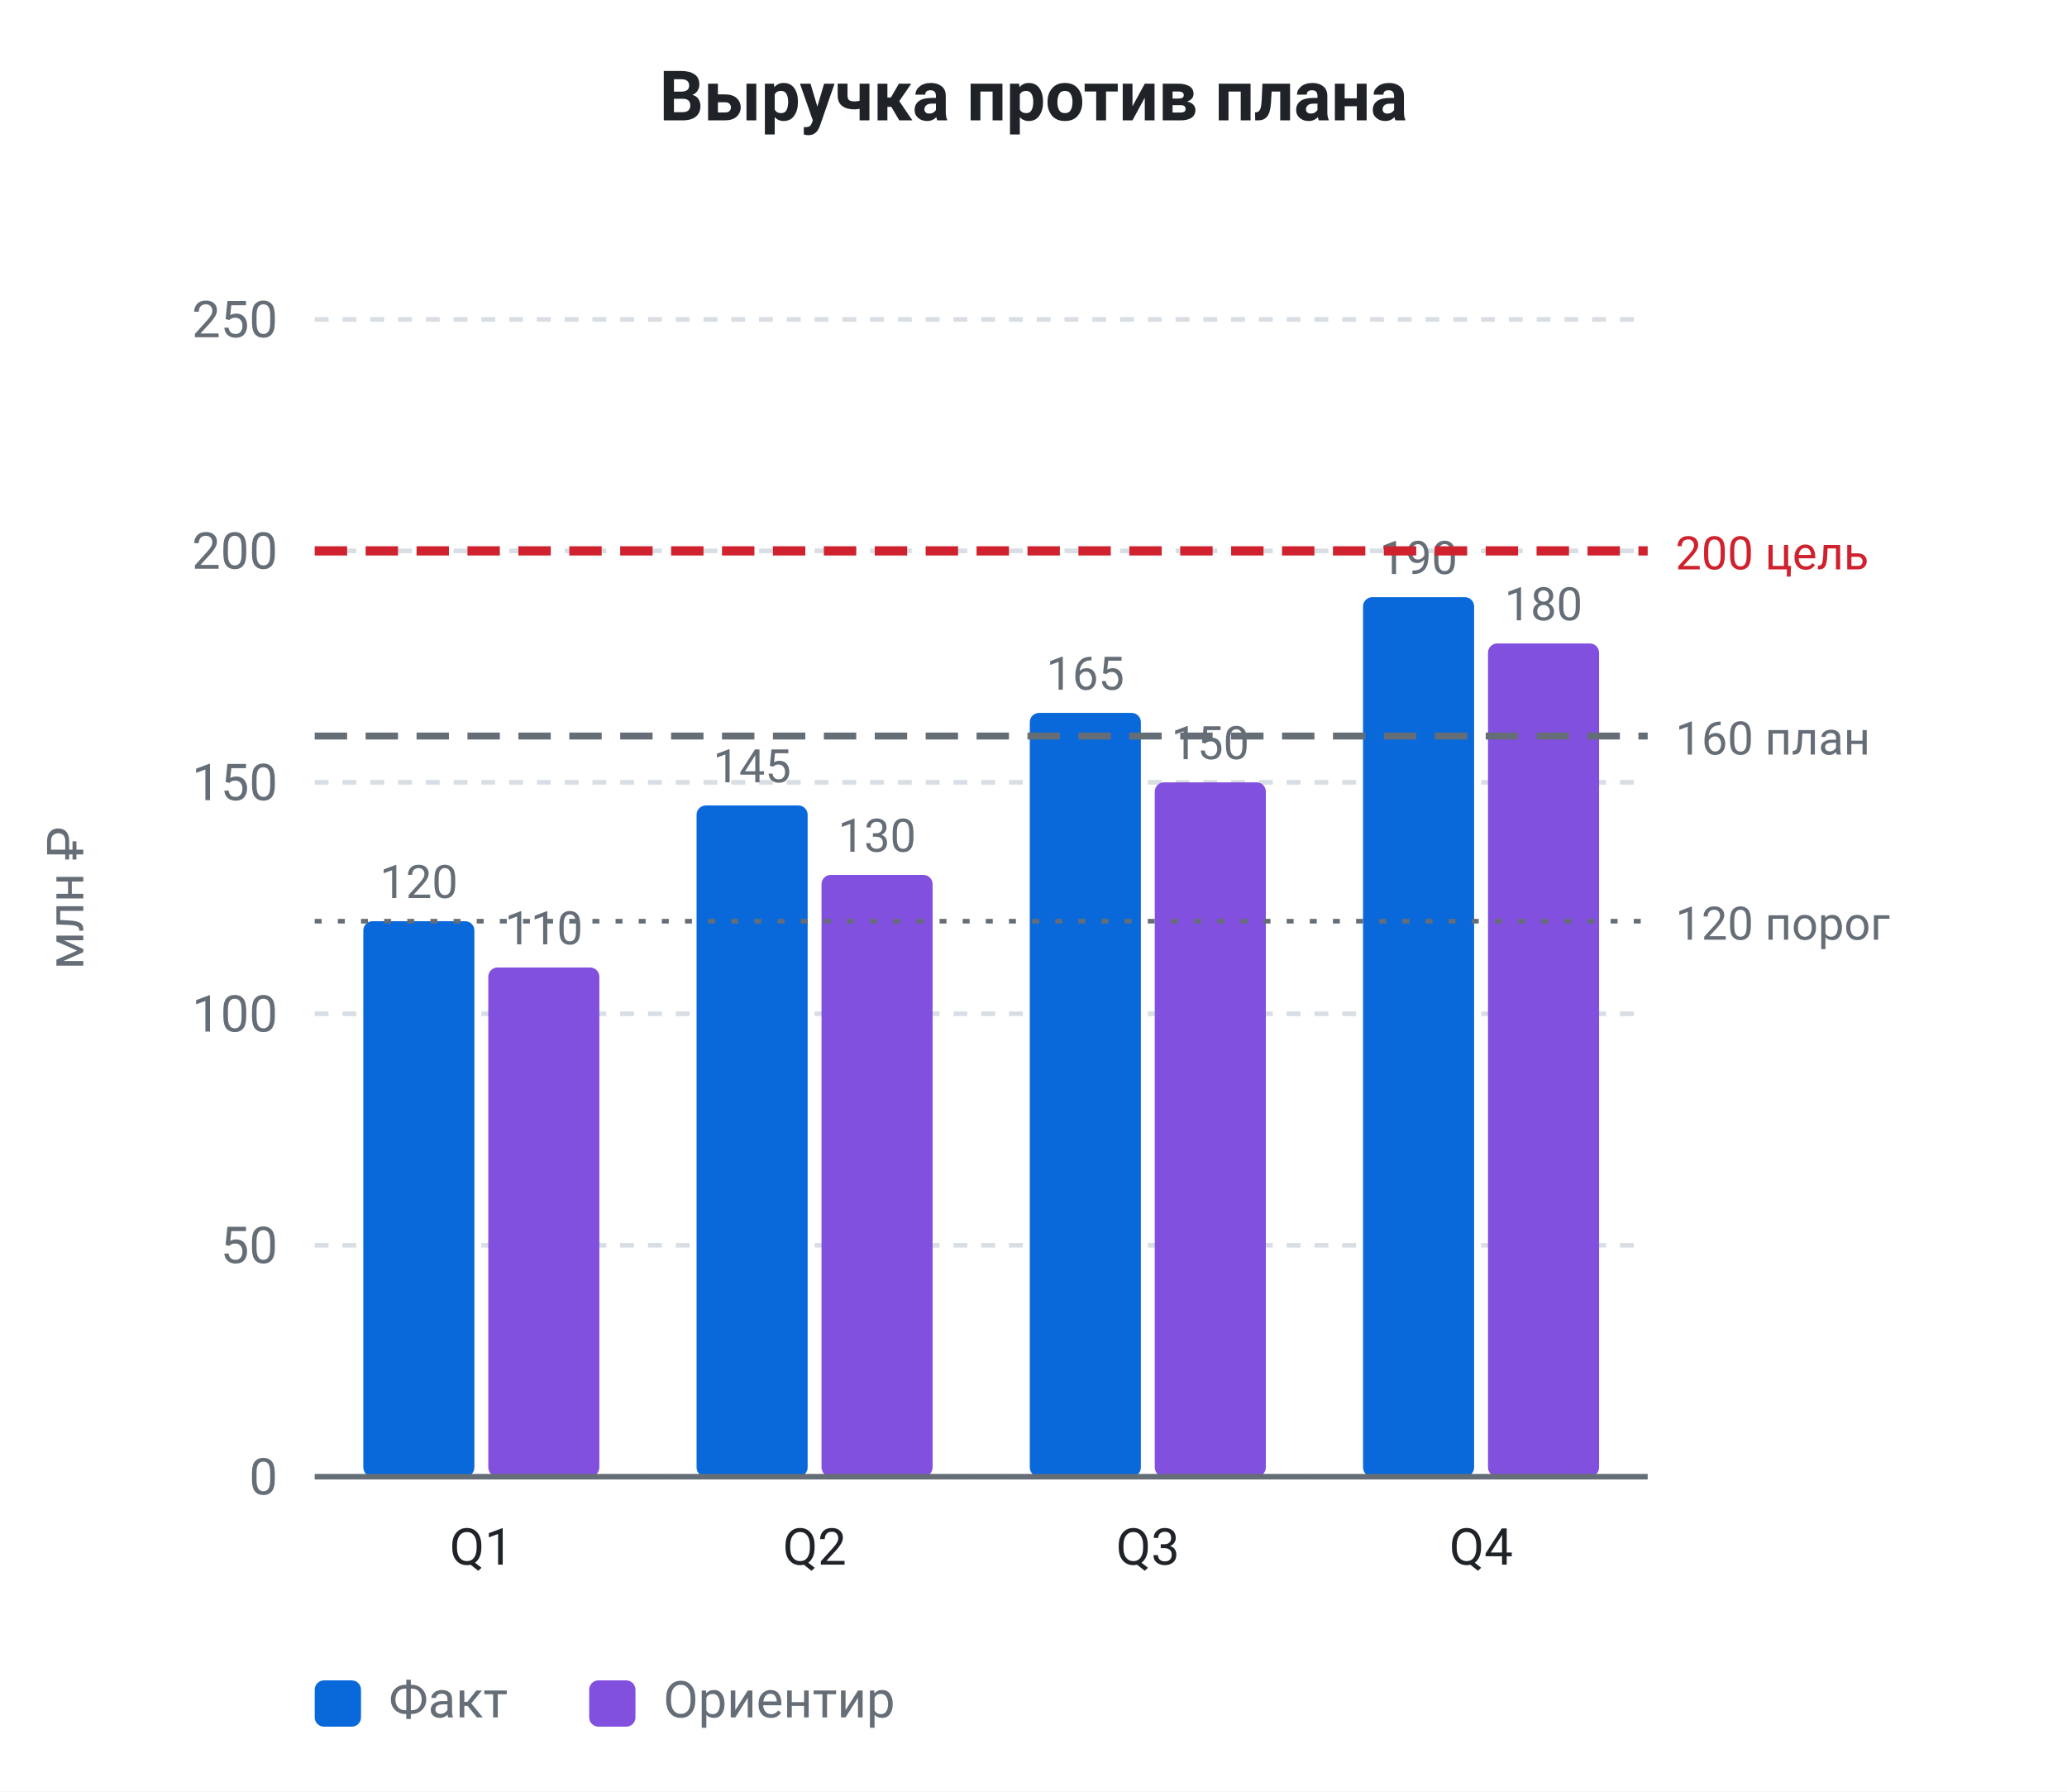
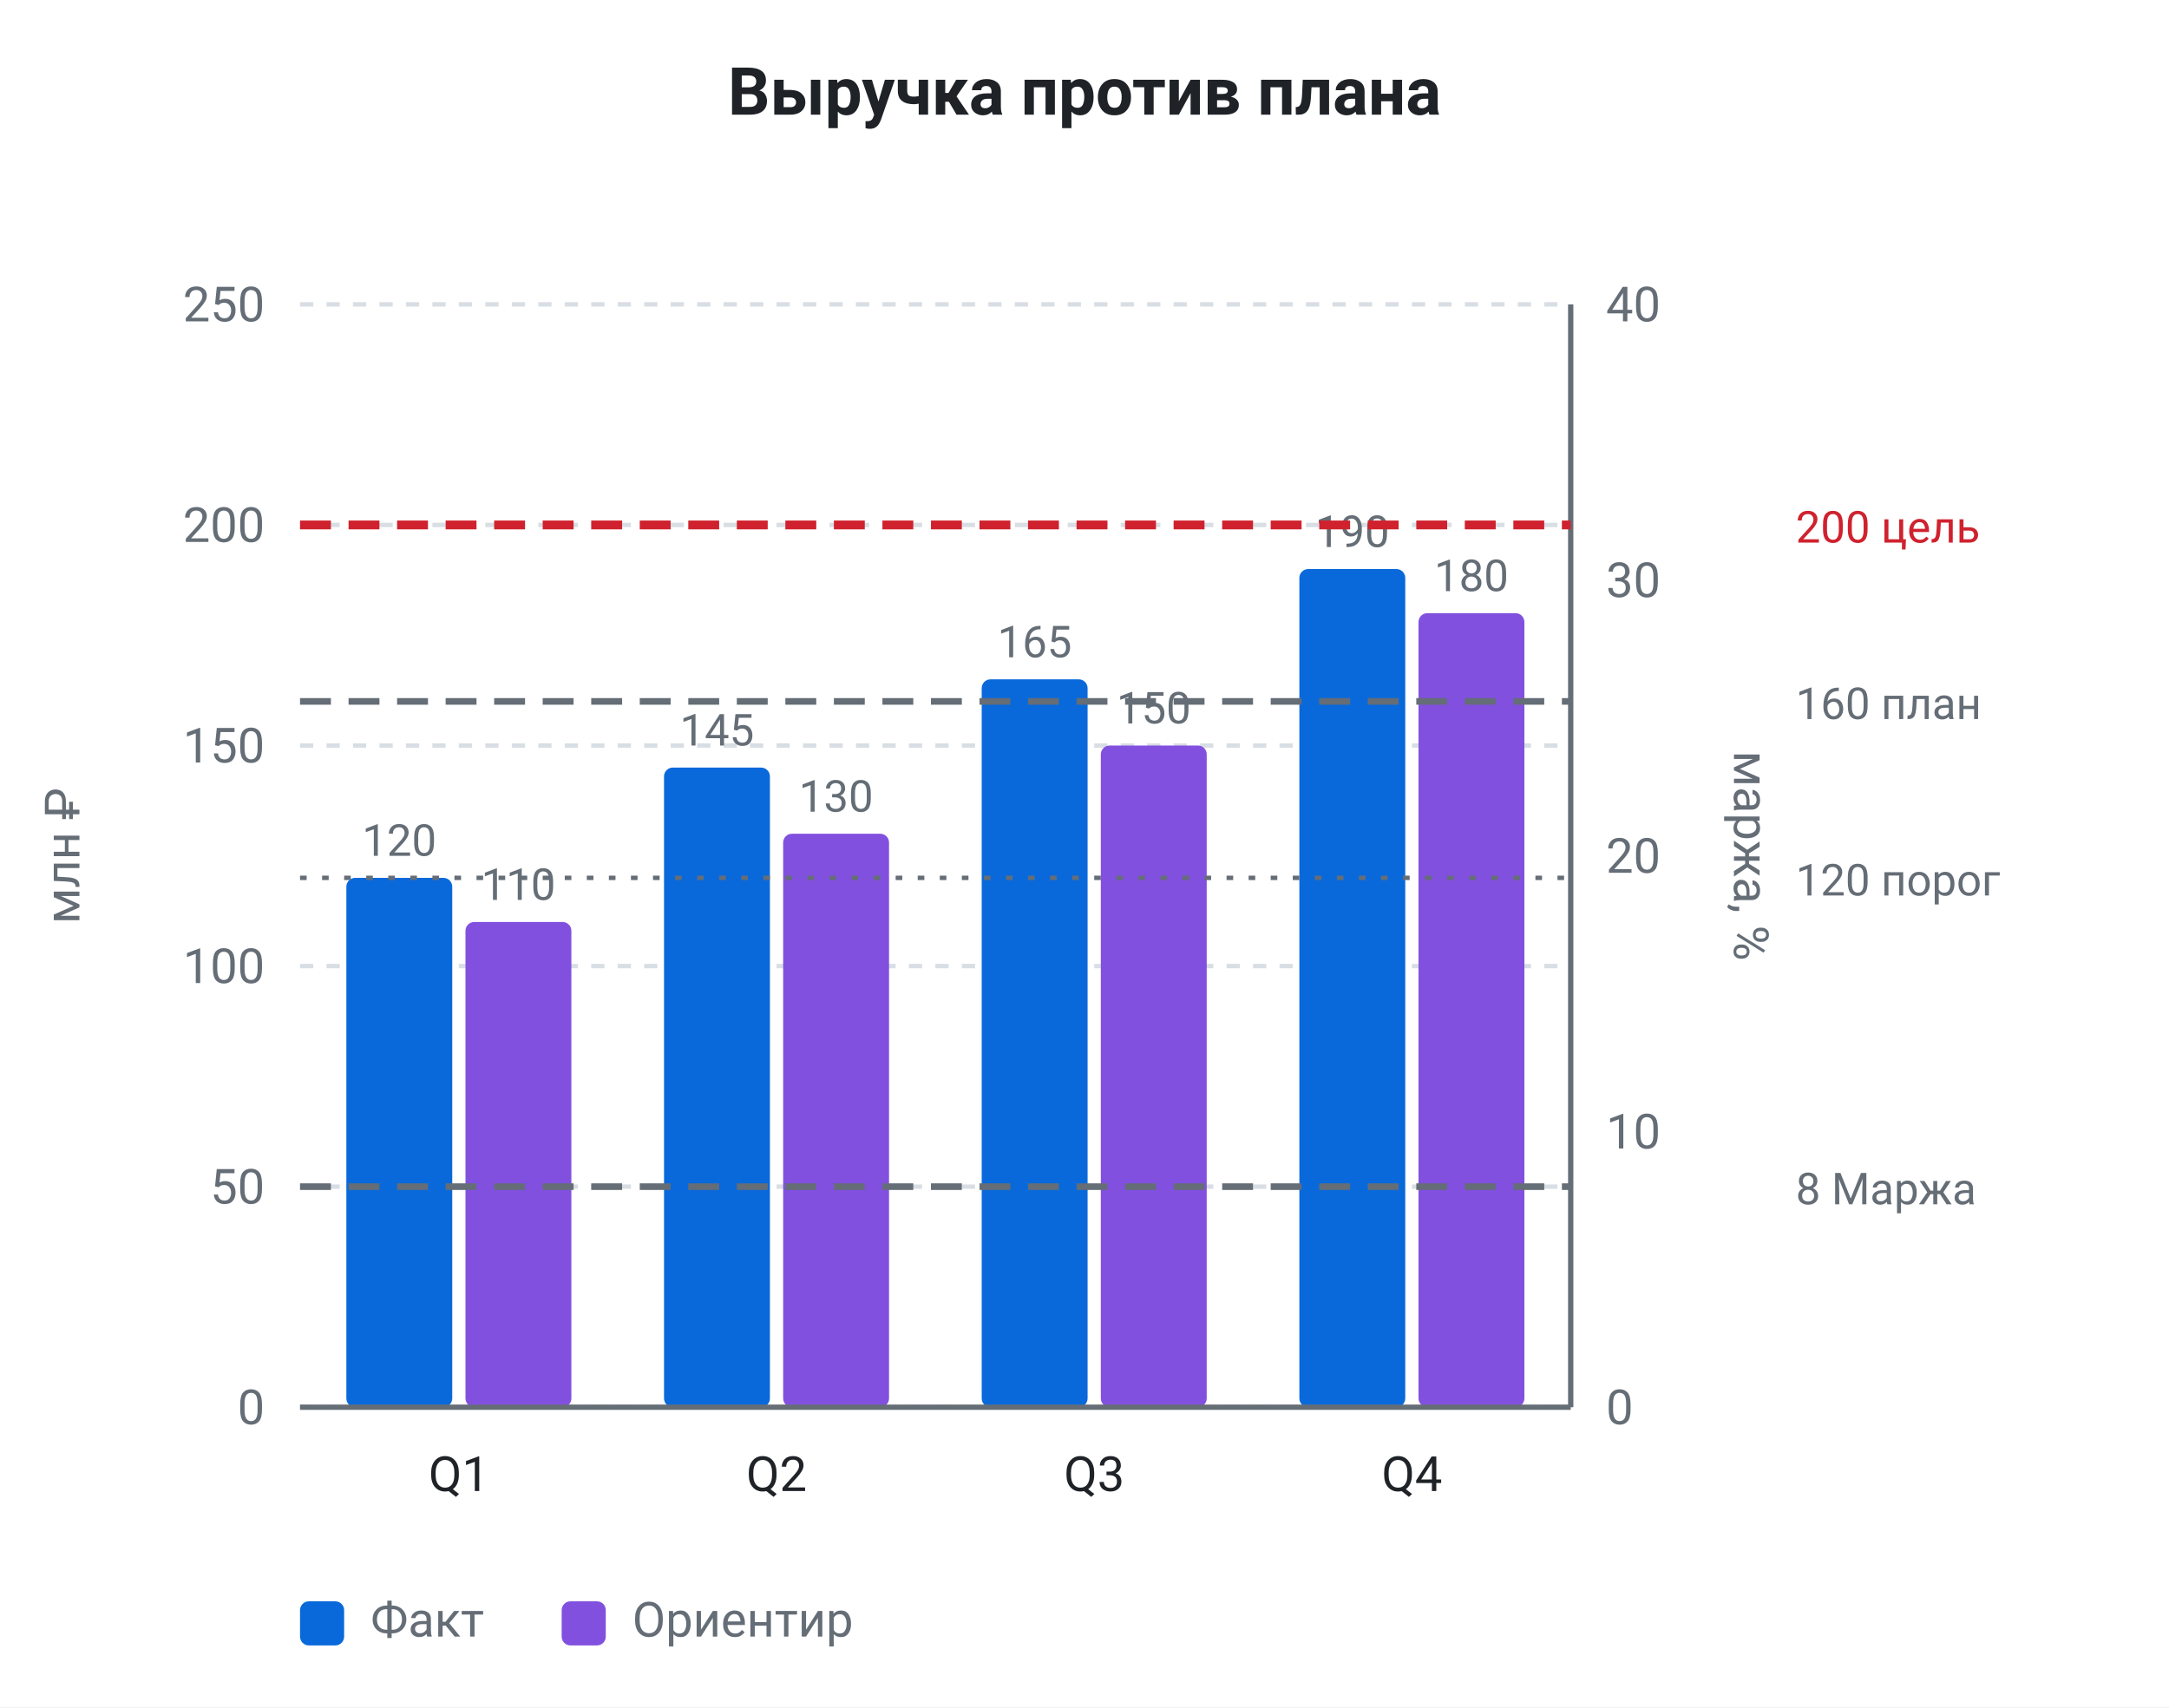
- <svg xmlns="http://www.w3.org/2000/svg" viewBox="0 0 446.6 387" width="446.6" height="387" role="img" font-family="system-ui, -apple-system, &quot;Segoe UI&quot;, Roboto, sans-serif">
-   <rect data-bg="canvas" x="0" y="0" width="446.6" height="387" fill="#ffffff" />
-   <text x="223.3" y="26" fill="#1f2328" font-size="15" text-anchor="middle" font-weight="600">Выручка против плана</text>
+ <svg xmlns="http://www.w3.org/2000/svg" viewBox="0 0 491.6 387" width="491.6" height="387" role="img" font-family="system-ui, -apple-system, &quot;Segoe UI&quot;, Roboto, sans-serif">
+   <rect data-bg="canvas" x="0" y="0" width="491.6" height="387" fill="#ffffff" />
+   <text x="245.8" y="26" fill="#1f2328" font-size="15" text-anchor="middle" font-weight="600">Выручка против плана</text>
  <line x1="68" y1="319" x2="356" y2="319" stroke="#d8dee4" stroke-width="1" stroke-dasharray="3 3" />
  <text x="60" y="322.85" fill="#656d76" font-size="11" text-anchor="end">0</text>
  <line x1="68" y1="269" x2="356" y2="269" stroke="#d8dee4" stroke-width="1" stroke-dasharray="3 3" />
  <text x="60" y="272.85" fill="#656d76" font-size="11" text-anchor="end">50</text>
  <line x1="68" y1="219" x2="356" y2="219" stroke="#d8dee4" stroke-width="1" stroke-dasharray="3 3" />
  <text x="60" y="222.85" fill="#656d76" font-size="11" text-anchor="end">100</text>
  <line x1="68" y1="169" x2="356" y2="169" stroke="#d8dee4" stroke-width="1" stroke-dasharray="3 3" />
  <text x="60" y="172.85" fill="#656d76" font-size="11" text-anchor="end">150</text>
  <line x1="68" y1="119" x2="356" y2="119" stroke="#d8dee4" stroke-width="1" stroke-dasharray="3 3" />
  <text x="60" y="122.85" fill="#656d76" font-size="11" text-anchor="end">200</text>
  <line x1="68" y1="69" x2="356" y2="69" stroke="#d8dee4" stroke-width="1" stroke-dasharray="3 3" />
  <text x="60" y="72.85" fill="#656d76" font-size="11" text-anchor="end">250</text>
  <text x="18" y="194" fill="#656d76" font-size="11" text-anchor="middle" transform="rotate(-90 18 194)">млн ₽</text>
+   <line x1="356" y1="69" x2="356" y2="319" stroke="#656d76" stroke-width="1.2" data-axis-line="y2" />
+   <text x="364" y="322.85" fill="#656d76" font-size="11" text-anchor="start" data-y2-tick="0">0</text>
+   <text x="364" y="260.35" fill="#656d76" font-size="11" text-anchor="start" data-y2-tick="10">10</text>
+   <text x="364" y="197.85" fill="#656d76" font-size="11" text-anchor="start" data-y2-tick="20">20</text>
+   <text x="364" y="135.35" fill="#656d76" font-size="11" text-anchor="start" data-y2-tick="30">30</text>
+   <text x="364" y="72.85" fill="#656d76" font-size="11" text-anchor="start" data-y2-tick="40">40</text>
+   <text x="393" y="194" fill="#656d76" font-size="11" text-anchor="middle" transform="rotate(90 393 194)" data-y2-label="1">маржа, %</text>
  <rect x="78.5" y="199" width="24" height="120" fill="#0969da" rx="2" data-bar="0-0" />
  <text x="90.5" y="194" fill="#656d76" font-size="10" text-anchor="middle">120</text>
  <rect x="105.5" y="209" width="24" height="110" fill="#8250df" rx="2" data-bar="0-1" />
  <text x="117.5" y="204" fill="#656d76" font-size="10" text-anchor="middle">110</text>
  <text x="104" y="338" fill="#1f2328" font-size="11" text-anchor="middle">Q1</text>
  <rect x="150.5" y="174" width="24" height="145" fill="#0969da" rx="2" data-bar="1-0" />
  <text x="162.5" y="169" fill="#656d76" font-size="10" text-anchor="middle">145</text>
  <rect x="177.5" y="189" width="24" height="130" fill="#8250df" rx="2" data-bar="1-1" />
  <text x="189.5" y="184" fill="#656d76" font-size="10" text-anchor="middle">130</text>
  <text x="176" y="338" fill="#1f2328" font-size="11" text-anchor="middle">Q2</text>
  <rect x="222.5" y="154" width="24" height="165" fill="#0969da" rx="2" data-bar="2-0" />
  <text x="234.5" y="149" fill="#656d76" font-size="10" text-anchor="middle">165</text>
  <rect x="249.5" y="169" width="24" height="150" fill="#8250df" rx="2" data-bar="2-1" />
  <text x="261.5" y="164" fill="#656d76" font-size="10" text-anchor="middle">150</text>
  <text x="248" y="338" fill="#1f2328" font-size="11" text-anchor="middle">Q3</text>
  <rect x="294.5" y="129" width="24" height="190" fill="#0969da" rx="2" data-bar="3-0" />
  <text x="306.5" y="124" fill="#656d76" font-size="10" text-anchor="middle">190</text>
  <rect x="321.5" y="139" width="24" height="180" fill="#8250df" rx="2" data-bar="3-1" />
  <text x="333.5" y="134" fill="#656d76" font-size="10" text-anchor="middle">180</text>
  <text x="320" y="338" fill="#1f2328" font-size="11" text-anchor="middle">Q4</text>
  <line x1="68" y1="319" x2="356" y2="319" stroke="#656d76" stroke-width="1.2" />
+   <line x1="68" y1="269" x2="356" y2="269" stroke="#656d76" stroke-width="1.5" stroke-dasharray="7 4" stroke-linecap="butt" data-threshold-line="1" data-axis="y2" />
+   <rect x="405" y="261" width="40.8" height="16" fill="#ffffff" data-line-gap="1" />
+   <text x="407" y="273" fill="#656d76" font-size="10" text-anchor="start" data-threshold-label="1">8 Маржа</text>
  <line x1="68" y1="199" x2="356" y2="199" stroke="#656d76" stroke-width="1" stroke-dasharray="1.5 3.5" stroke-linecap="butt" data-threshold-line="1" />
-   <rect x="360" y="191" width="50.6" height="16" fill="#ffffff" data-line-gap="1" />
-   <text x="362" y="203" fill="#656d76" font-size="10" text-anchor="start" data-threshold-label="1">120 порог</text>
+   <rect x="405" y="191" width="50.6" height="16" fill="#ffffff" data-line-gap="1" />
+   <text x="407" y="203" fill="#656d76" font-size="10" text-anchor="start" data-threshold-label="1">120 порог</text>
  <line x1="68" y1="159" x2="356" y2="159" stroke="#656d76" stroke-width="1.5" stroke-dasharray="7 4" stroke-linecap="butt" data-threshold-line="1" />
-   <rect x="360" y="151" width="45.2" height="16" fill="#ffffff" data-line-gap="1" />
-   <text x="362" y="163" fill="#656d76" font-size="10" text-anchor="start" data-threshold-label="1">160 план</text>
+   <rect x="405" y="151" width="45.2" height="16" fill="#ffffff" data-line-gap="1" />
+   <text x="407" y="163" fill="#656d76" font-size="10" text-anchor="start" data-threshold-label="1">160 план</text>
  <line x1="68" y1="119" x2="356" y2="119" stroke="#cf222e" stroke-width="2" stroke-dasharray="7 4" stroke-linecap="butt" data-threshold-line="1" />
-   <rect x="360" y="111" width="45.2" height="16" fill="#ffffff" data-line-gap="1" />
-   <text x="362" y="123" fill="#cf222e" font-size="10" text-anchor="start" data-threshold-label="1">200 цель</text>
+   <rect x="405" y="111" width="45.2" height="16" fill="#ffffff" data-line-gap="1" />
+   <text x="407" y="123" fill="#cf222e" font-size="10" text-anchor="start" data-threshold-label="1">200 цель</text>
  <rect x="68" y="363" width="10" height="10" fill="#0969da" rx="2" />
  <text x="84" y="371" fill="#656d76" font-size="11" text-anchor="start">Факт</text>
  <rect x="127.3" y="363" width="10" height="10" fill="#8250df" rx="2" />
  <text x="143.3" y="371" fill="#656d76" font-size="11" text-anchor="start">Ориентир</text>
</svg>
